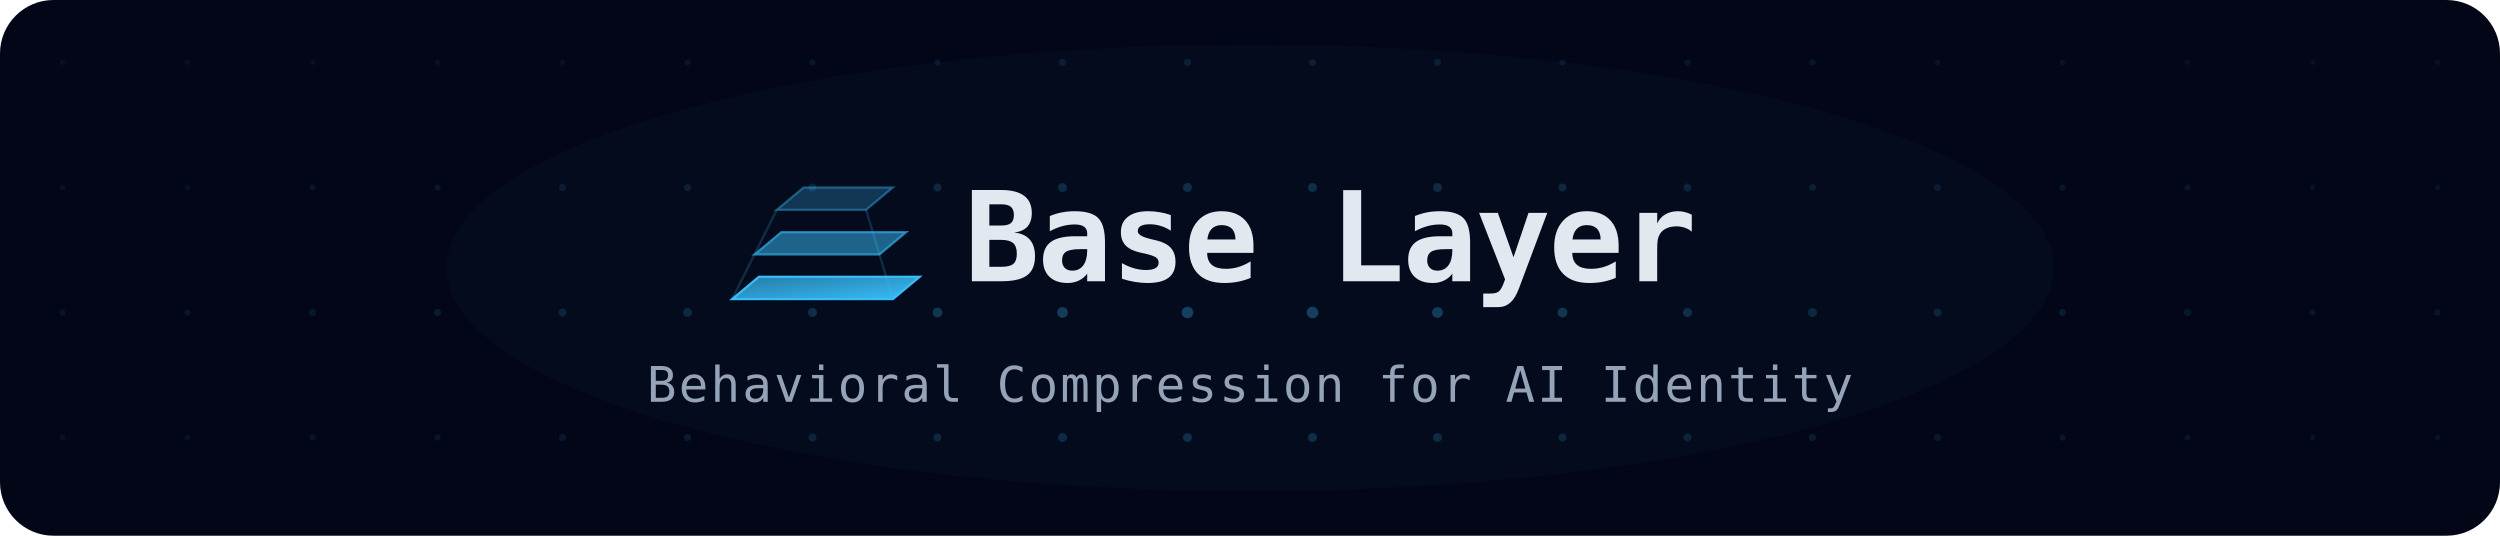
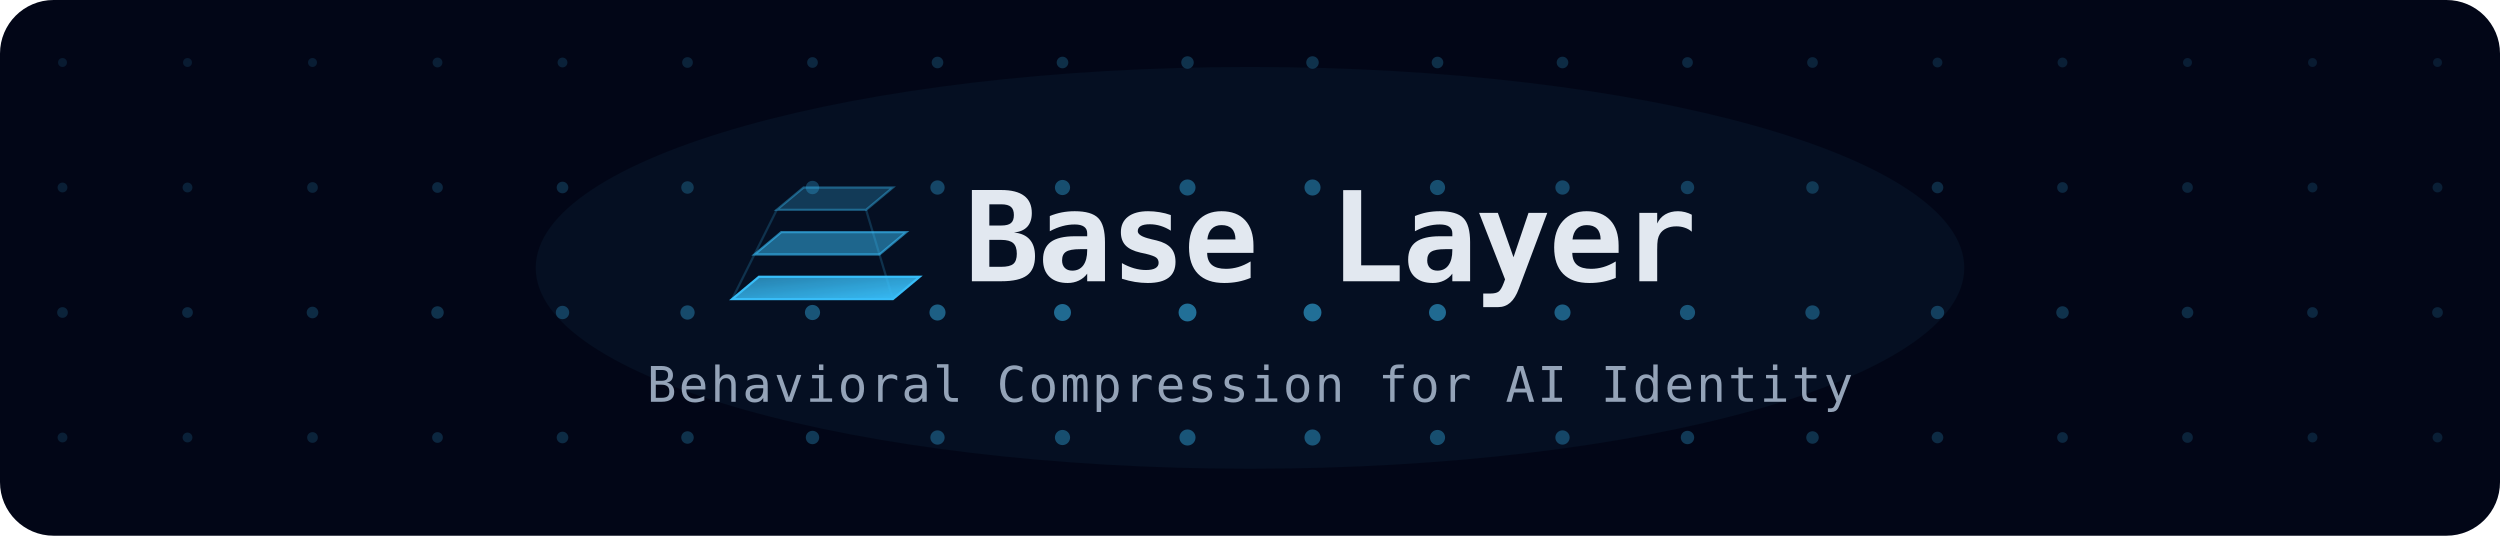
<svg xmlns="http://www.w3.org/2000/svg" width="560" height="120" viewBox="0 0 560 120" fill="none">
  <defs>
    <linearGradient id="layer-grad" x1="0%" y1="0%" x2="100%" y2="100%">
      <stop offset="0%" stop-color="#38bdf8" stop-opacity="0.6" />
      <stop offset="100%" stop-color="#38bdf8" stop-opacity="1" />
    </linearGradient>
-     <radialGradient id="center-glow" cx="50%" cy="50%" r="50%">
-       <stop offset="0%" stop-color="#38bdf8" stop-opacity="0.06" />
-       <stop offset="100%" stop-color="transparent" stop-opacity="0" />
-     </radialGradient>
  </defs>
  <rect width="560" height="120" rx="12" fill="#020617" />
-   <circle cx="14" cy="14" r="0.6" fill="#38bdf8" opacity="0.06" />
-   <circle cx="42" cy="14" r="0.6" fill="#38bdf8" opacity="0.06" />
-   <circle cx="70" cy="14" r="0.6" fill="#38bdf8" opacity="0.06" />
-   <circle cx="98" cy="14" r="0.6" fill="#38bdf8" opacity="0.07" />
-   <circle cx="126" cy="14" r="0.6" fill="#38bdf8" opacity="0.07" />
-   <circle cx="154" cy="14" r="0.7" fill="#38bdf8" opacity="0.08" />
-   <circle cx="182" cy="14" r="0.7" fill="#38bdf8" opacity="0.09" />
-   <circle cx="210" cy="14" r="0.7" fill="#38bdf8" opacity="0.1" />
-   <circle cx="238" cy="14" r="0.8" fill="#38bdf8" opacity="0.11" />
-   <circle cx="266" cy="14" r="0.8" fill="#38bdf8" opacity="0.12" />
-   <circle cx="294" cy="14" r="0.8" fill="#38bdf8" opacity="0.12" />
-   <circle cx="322" cy="14" r="0.8" fill="#38bdf8" opacity="0.11" />
-   <circle cx="350" cy="14" r="0.7" fill="#38bdf8" opacity="0.1" />
-   <circle cx="378" cy="14" r="0.7" fill="#38bdf8" opacity="0.09" />
-   <circle cx="406" cy="14" r="0.7" fill="#38bdf8" opacity="0.08" />
-   <circle cx="434" cy="14" r="0.6" fill="#38bdf8" opacity="0.07" />
-   <circle cx="462" cy="14" r="0.6" fill="#38bdf8" opacity="0.07" />
-   <circle cx="490" cy="14" r="0.6" fill="#38bdf8" opacity="0.06" />
-   <circle cx="518" cy="14" r="0.6" fill="#38bdf8" opacity="0.06" />
-   <circle cx="546" cy="14" r="0.6" fill="#38bdf8" opacity="0.06" />
-   <circle cx="14" cy="42" r="0.6" fill="#38bdf8" opacity="0.07" />
-   <circle cx="42" cy="42" r="0.6" fill="#38bdf8" opacity="0.07" />
-   <circle cx="70" cy="42" r="0.7" fill="#38bdf8" opacity="0.08" />
-   <circle cx="98" cy="42" r="0.7" fill="#38bdf8" opacity="0.09" />
-   <circle cx="126" cy="42" r="0.8" fill="#38bdf8" opacity="0.1" />
-   <circle cx="154" cy="42" r="0.8" fill="#38bdf8" opacity="0.12" />
-   <circle cx="182" cy="42" r="0.9" fill="#38bdf8" opacity="0.14" />
-   <circle cx="210" cy="42" r="0.9" fill="#38bdf8" opacity="0.16" />
-   <circle cx="238" cy="42" r="1.0" fill="#38bdf8" opacity="0.18" />
-   <circle cx="266" cy="42" r="1.0" fill="#38bdf8" opacity="0.2" />
-   <circle cx="294" cy="42" r="1.0" fill="#38bdf8" opacity="0.2" />
-   <circle cx="322" cy="42" r="1.0" fill="#38bdf8" opacity="0.18" />
-   <circle cx="350" cy="42" r="0.9" fill="#38bdf8" opacity="0.16" />
-   <circle cx="378" cy="42" r="0.9" fill="#38bdf8" opacity="0.14" />
-   <circle cx="406" cy="42" r="0.8" fill="#38bdf8" opacity="0.12" />
-   <circle cx="434" cy="42" r="0.8" fill="#38bdf8" opacity="0.1" />
-   <circle cx="462" cy="42" r="0.7" fill="#38bdf8" opacity="0.09" />
-   <circle cx="490" cy="42" r="0.7" fill="#38bdf8" opacity="0.08" />
-   <circle cx="518" cy="42" r="0.6" fill="#38bdf8" opacity="0.07" />
-   <circle cx="546" cy="42" r="0.6" fill="#38bdf8" opacity="0.07" />
-   <circle cx="14" cy="70" r="0.7" fill="#38bdf8" opacity="0.08" />
-   <circle cx="42" cy="70" r="0.7" fill="#38bdf8" opacity="0.09" />
-   <circle cx="70" cy="70" r="0.8" fill="#38bdf8" opacity="0.1" />
-   <circle cx="98" cy="70" r="0.8" fill="#38bdf8" opacity="0.12" />
-   <circle cx="126" cy="70" r="0.9" fill="#38bdf8" opacity="0.14" />
-   <circle cx="154" cy="70" r="1.0" fill="#38bdf8" opacity="0.17" />
-   <circle cx="182" cy="70" r="1.0" fill="#38bdf8" opacity="0.2" />
-   <circle cx="210" cy="70" r="1.1" fill="#38bdf8" opacity="0.24" />
-   <circle cx="238" cy="70" r="1.2" fill="#38bdf8" opacity="0.28" />
-   <circle cx="266" cy="70" r="1.3" fill="#38bdf8" opacity="0.3" />
-   <circle cx="294" cy="70" r="1.3" fill="#38bdf8" opacity="0.3" />
-   <circle cx="322" cy="70" r="1.2" fill="#38bdf8" opacity="0.28" />
-   <circle cx="350" cy="70" r="1.1" fill="#38bdf8" opacity="0.24" />
-   <circle cx="378" cy="70" r="1.0" fill="#38bdf8" opacity="0.2" />
-   <circle cx="406" cy="70" r="1.0" fill="#38bdf8" opacity="0.17" />
-   <circle cx="434" cy="70" r="0.9" fill="#38bdf8" opacity="0.14" />
-   <circle cx="462" cy="70" r="0.8" fill="#38bdf8" opacity="0.12" />
-   <circle cx="490" cy="70" r="0.8" fill="#38bdf8" opacity="0.1" />
-   <circle cx="518" cy="70" r="0.7" fill="#38bdf8" opacity="0.09" />
-   <circle cx="546" cy="70" r="0.7" fill="#38bdf8" opacity="0.08" />
-   <circle cx="14" cy="98" r="0.6" fill="#38bdf8" opacity="0.07" />
-   <circle cx="42" cy="98" r="0.6" fill="#38bdf8" opacity="0.07" />
-   <circle cx="70" cy="98" r="0.7" fill="#38bdf8" opacity="0.08" />
-   <circle cx="98" cy="98" r="0.7" fill="#38bdf8" opacity="0.09" />
-   <circle cx="126" cy="98" r="0.8" fill="#38bdf8" opacity="0.1" />
-   <circle cx="154" cy="98" r="0.8" fill="#38bdf8" opacity="0.12" />
-   <circle cx="182" cy="98" r="0.9" fill="#38bdf8" opacity="0.14" />
-   <circle cx="210" cy="98" r="0.9" fill="#38bdf8" opacity="0.16" />
-   <circle cx="238" cy="98" r="1.0" fill="#38bdf8" opacity="0.18" />
-   <circle cx="266" cy="98" r="1.0" fill="#38bdf8" opacity="0.2" />
-   <circle cx="294" cy="98" r="1.0" fill="#38bdf8" opacity="0.2" />
-   <circle cx="322" cy="98" r="1.0" fill="#38bdf8" opacity="0.18" />
-   <circle cx="350" cy="98" r="0.9" fill="#38bdf8" opacity="0.16" />
-   <circle cx="378" cy="98" r="0.9" fill="#38bdf8" opacity="0.14" />
-   <circle cx="406" cy="98" r="0.8" fill="#38bdf8" opacity="0.12" />
-   <circle cx="434" cy="98" r="0.8" fill="#38bdf8" opacity="0.1" />
-   <circle cx="462" cy="98" r="0.7" fill="#38bdf8" opacity="0.09" />
-   <circle cx="490" cy="98" r="0.7" fill="#38bdf8" opacity="0.08" />
-   <circle cx="518" cy="98" r="0.6" fill="#38bdf8" opacity="0.07" />
-   <circle cx="546" cy="98" r="0.6" fill="#38bdf8" opacity="0.07" />
-   <ellipse cx="280" cy="60" rx="180" ry="50" fill="#38bdf8" opacity="0.03" />
+   <circle cx="14" cy="14" r="1.0" fill="#38bdf8" opacity="0.12" />
+   <circle cx="42" cy="14" r="1.0" fill="#38bdf8" opacity="0.12" />
+   <circle cx="70" cy="14" r="1.0" fill="#38bdf8" opacity="0.13" />
+   <circle cx="98" cy="14" r="1.1" fill="#38bdf8" opacity="0.14" />
+   <circle cx="126" cy="14" r="1.1" fill="#38bdf8" opacity="0.15" />
+   <circle cx="154" cy="14" r="1.2" fill="#38bdf8" opacity="0.16" />
+   <circle cx="182" cy="14" r="1.2" fill="#38bdf8" opacity="0.18" />
+   <circle cx="210" cy="14" r="1.3" fill="#38bdf8" opacity="0.2" />
+   <circle cx="238" cy="14" r="1.3" fill="#38bdf8" opacity="0.22" />
+   <circle cx="266" cy="14" r="1.4" fill="#38bdf8" opacity="0.24" />
+   <circle cx="294" cy="14" r="1.4" fill="#38bdf8" opacity="0.24" />
+   <circle cx="322" cy="14" r="1.3" fill="#38bdf8" opacity="0.22" />
+   <circle cx="350" cy="14" r="1.3" fill="#38bdf8" opacity="0.2" />
+   <circle cx="378" cy="14" r="1.2" fill="#38bdf8" opacity="0.18" />
+   <circle cx="406" cy="14" r="1.2" fill="#38bdf8" opacity="0.16" />
+   <circle cx="434" cy="14" r="1.1" fill="#38bdf8" opacity="0.15" />
+   <circle cx="462" cy="14" r="1.1" fill="#38bdf8" opacity="0.14" />
+   <circle cx="490" cy="14" r="1.0" fill="#38bdf8" opacity="0.13" />
+   <circle cx="518" cy="14" r="1.0" fill="#38bdf8" opacity="0.12" />
+   <circle cx="546" cy="14" r="1.0" fill="#38bdf8" opacity="0.12" />
+   <circle cx="14" cy="42" r="1.1" fill="#38bdf8" opacity="0.14" />
+   <circle cx="42" cy="42" r="1.1" fill="#38bdf8" opacity="0.15" />
+   <circle cx="70" cy="42" r="1.2" fill="#38bdf8" opacity="0.16" />
+   <circle cx="98" cy="42" r="1.2" fill="#38bdf8" opacity="0.18" />
+   <circle cx="126" cy="42" r="1.3" fill="#38bdf8" opacity="0.2" />
+   <circle cx="154" cy="42" r="1.4" fill="#38bdf8" opacity="0.24" />
+   <circle cx="182" cy="42" r="1.5" fill="#38bdf8" opacity="0.28" />
+   <circle cx="210" cy="42" r="1.6" fill="#38bdf8" opacity="0.32" />
+   <circle cx="238" cy="42" r="1.7" fill="#38bdf8" opacity="0.36" />
+   <circle cx="266" cy="42" r="1.8" fill="#38bdf8" opacity="0.4" />
+   <circle cx="294" cy="42" r="1.8" fill="#38bdf8" opacity="0.4" />
+   <circle cx="322" cy="42" r="1.7" fill="#38bdf8" opacity="0.36" />
+   <circle cx="350" cy="42" r="1.6" fill="#38bdf8" opacity="0.32" />
+   <circle cx="378" cy="42" r="1.5" fill="#38bdf8" opacity="0.28" />
+   <circle cx="406" cy="42" r="1.4" fill="#38bdf8" opacity="0.24" />
+   <circle cx="434" cy="42" r="1.3" fill="#38bdf8" opacity="0.2" />
+   <circle cx="462" cy="42" r="1.2" fill="#38bdf8" opacity="0.18" />
+   <circle cx="490" cy="42" r="1.2" fill="#38bdf8" opacity="0.16" />
+   <circle cx="518" cy="42" r="1.1" fill="#38bdf8" opacity="0.15" />
+   <circle cx="546" cy="42" r="1.1" fill="#38bdf8" opacity="0.14" />
+   <circle cx="14" cy="70" r="1.2" fill="#38bdf8" opacity="0.16" />
+   <circle cx="42" cy="70" r="1.2" fill="#38bdf8" opacity="0.18" />
+   <circle cx="70" cy="70" r="1.3" fill="#38bdf8" opacity="0.2" />
+   <circle cx="98" cy="70" r="1.4" fill="#38bdf8" opacity="0.24" />
+   <circle cx="126" cy="70" r="1.5" fill="#38bdf8" opacity="0.28" />
+   <circle cx="154" cy="70" r="1.6" fill="#38bdf8" opacity="0.34" />
+   <circle cx="182" cy="70" r="1.7" fill="#38bdf8" opacity="0.4" />
+   <circle cx="210" cy="70" r="1.8" fill="#38bdf8" opacity="0.46" />
+   <circle cx="238" cy="70" r="1.9" fill="#38bdf8" opacity="0.52" />
+   <circle cx="266" cy="70" r="2.0" fill="#38bdf8" opacity="0.55" />
+   <circle cx="294" cy="70" r="2.0" fill="#38bdf8" opacity="0.55" />
+   <circle cx="322" cy="70" r="1.9" fill="#38bdf8" opacity="0.52" />
+   <circle cx="350" cy="70" r="1.8" fill="#38bdf8" opacity="0.46" />
+   <circle cx="378" cy="70" r="1.7" fill="#38bdf8" opacity="0.4" />
+   <circle cx="406" cy="70" r="1.6" fill="#38bdf8" opacity="0.34" />
+   <circle cx="434" cy="70" r="1.5" fill="#38bdf8" opacity="0.28" />
+   <circle cx="462" cy="70" r="1.4" fill="#38bdf8" opacity="0.24" />
+   <circle cx="490" cy="70" r="1.3" fill="#38bdf8" opacity="0.2" />
+   <circle cx="518" cy="70" r="1.2" fill="#38bdf8" opacity="0.18" />
+   <circle cx="546" cy="70" r="1.2" fill="#38bdf8" opacity="0.16" />
+   <circle cx="14" cy="98" r="1.1" fill="#38bdf8" opacity="0.14" />
+   <circle cx="42" cy="98" r="1.1" fill="#38bdf8" opacity="0.15" />
+   <circle cx="70" cy="98" r="1.2" fill="#38bdf8" opacity="0.16" />
+   <circle cx="98" cy="98" r="1.2" fill="#38bdf8" opacity="0.18" />
+   <circle cx="126" cy="98" r="1.3" fill="#38bdf8" opacity="0.2" />
+   <circle cx="154" cy="98" r="1.4" fill="#38bdf8" opacity="0.24" />
+   <circle cx="182" cy="98" r="1.5" fill="#38bdf8" opacity="0.28" />
+   <circle cx="210" cy="98" r="1.6" fill="#38bdf8" opacity="0.32" />
+   <circle cx="238" cy="98" r="1.7" fill="#38bdf8" opacity="0.36" />
+   <circle cx="266" cy="98" r="1.8" fill="#38bdf8" opacity="0.4" />
+   <circle cx="294" cy="98" r="1.8" fill="#38bdf8" opacity="0.4" />
+   <circle cx="322" cy="98" r="1.7" fill="#38bdf8" opacity="0.36" />
+   <circle cx="350" cy="98" r="1.6" fill="#38bdf8" opacity="0.32" />
+   <circle cx="378" cy="98" r="1.5" fill="#38bdf8" opacity="0.28" />
+   <circle cx="406" cy="98" r="1.4" fill="#38bdf8" opacity="0.24" />
+   <circle cx="434" cy="98" r="1.3" fill="#38bdf8" opacity="0.2" />
+   <circle cx="462" cy="98" r="1.2" fill="#38bdf8" opacity="0.18" />
+   <circle cx="490" cy="98" r="1.2" fill="#38bdf8" opacity="0.16" />
+   <circle cx="518" cy="98" r="1.1" fill="#38bdf8" opacity="0.15" />
+   <circle cx="546" cy="98" r="1.1" fill="#38bdf8" opacity="0.14" />
+   <ellipse cx="280" cy="60" rx="160" ry="45" fill="#38bdf8" opacity="0.05" />
  <g transform="translate(164, 20)">
    <path d="M10 27L16 22L36 22L30 27Z" fill="#38bdf8" opacity="0.25" />
    <path d="M10 27L16 22L36 22L30 27Z" stroke="#38bdf8" stroke-width="0.5" opacity="0.4" />
    <path d="M5 37L11 32L39 32L33 37Z" fill="#38bdf8" opacity="0.5" />
    <path d="M5 37L11 32L39 32L33 37Z" stroke="#38bdf8" stroke-width="0.5" opacity="0.6" />
    <path d="M0 47L6 42L42 42L36 47Z" fill="url(#layer-grad)" />
    <path d="M0 47L6 42L42 42L36 47Z" stroke="#38bdf8" stroke-width="0.5" opacity="1" />
    <line x1="10" y1="27" x2="5" y2="37" stroke="#38bdf8" stroke-width="0.5" opacity="0.2" />
    <line x1="30" y1="27" x2="33" y2="37" stroke="#38bdf8" stroke-width="0.5" opacity="0.2" />
    <line x1="5" y1="37" x2="0" y2="47" stroke="#38bdf8" stroke-width="0.5" opacity="0.2" />
    <line x1="33" y1="37" x2="36" y2="47" stroke="#38bdf8" stroke-width="0.5" opacity="0.2" />
    <path d="M0 47L6 42L42 42L36 47Z" fill="#38bdf8" opacity="0.08" />
    <text x="52" y="43" font-family="ui-monospace, SFMono-Regular, 'SF Mono', Menlo, Consolas, monospace" font-size="28" font-weight="600" fill="#e2e8f0" letter-spacing="-0.5">Base Layer</text>
  </g>
  <text x="280" y="90" text-anchor="middle" font-family="ui-monospace, SFMono-Regular, 'SF Mono', Menlo, Consolas, monospace" font-size="11" fill="#94a3b8" letter-spacing="0.5">Behavioral Compression for AI Identity</text>
</svg>
